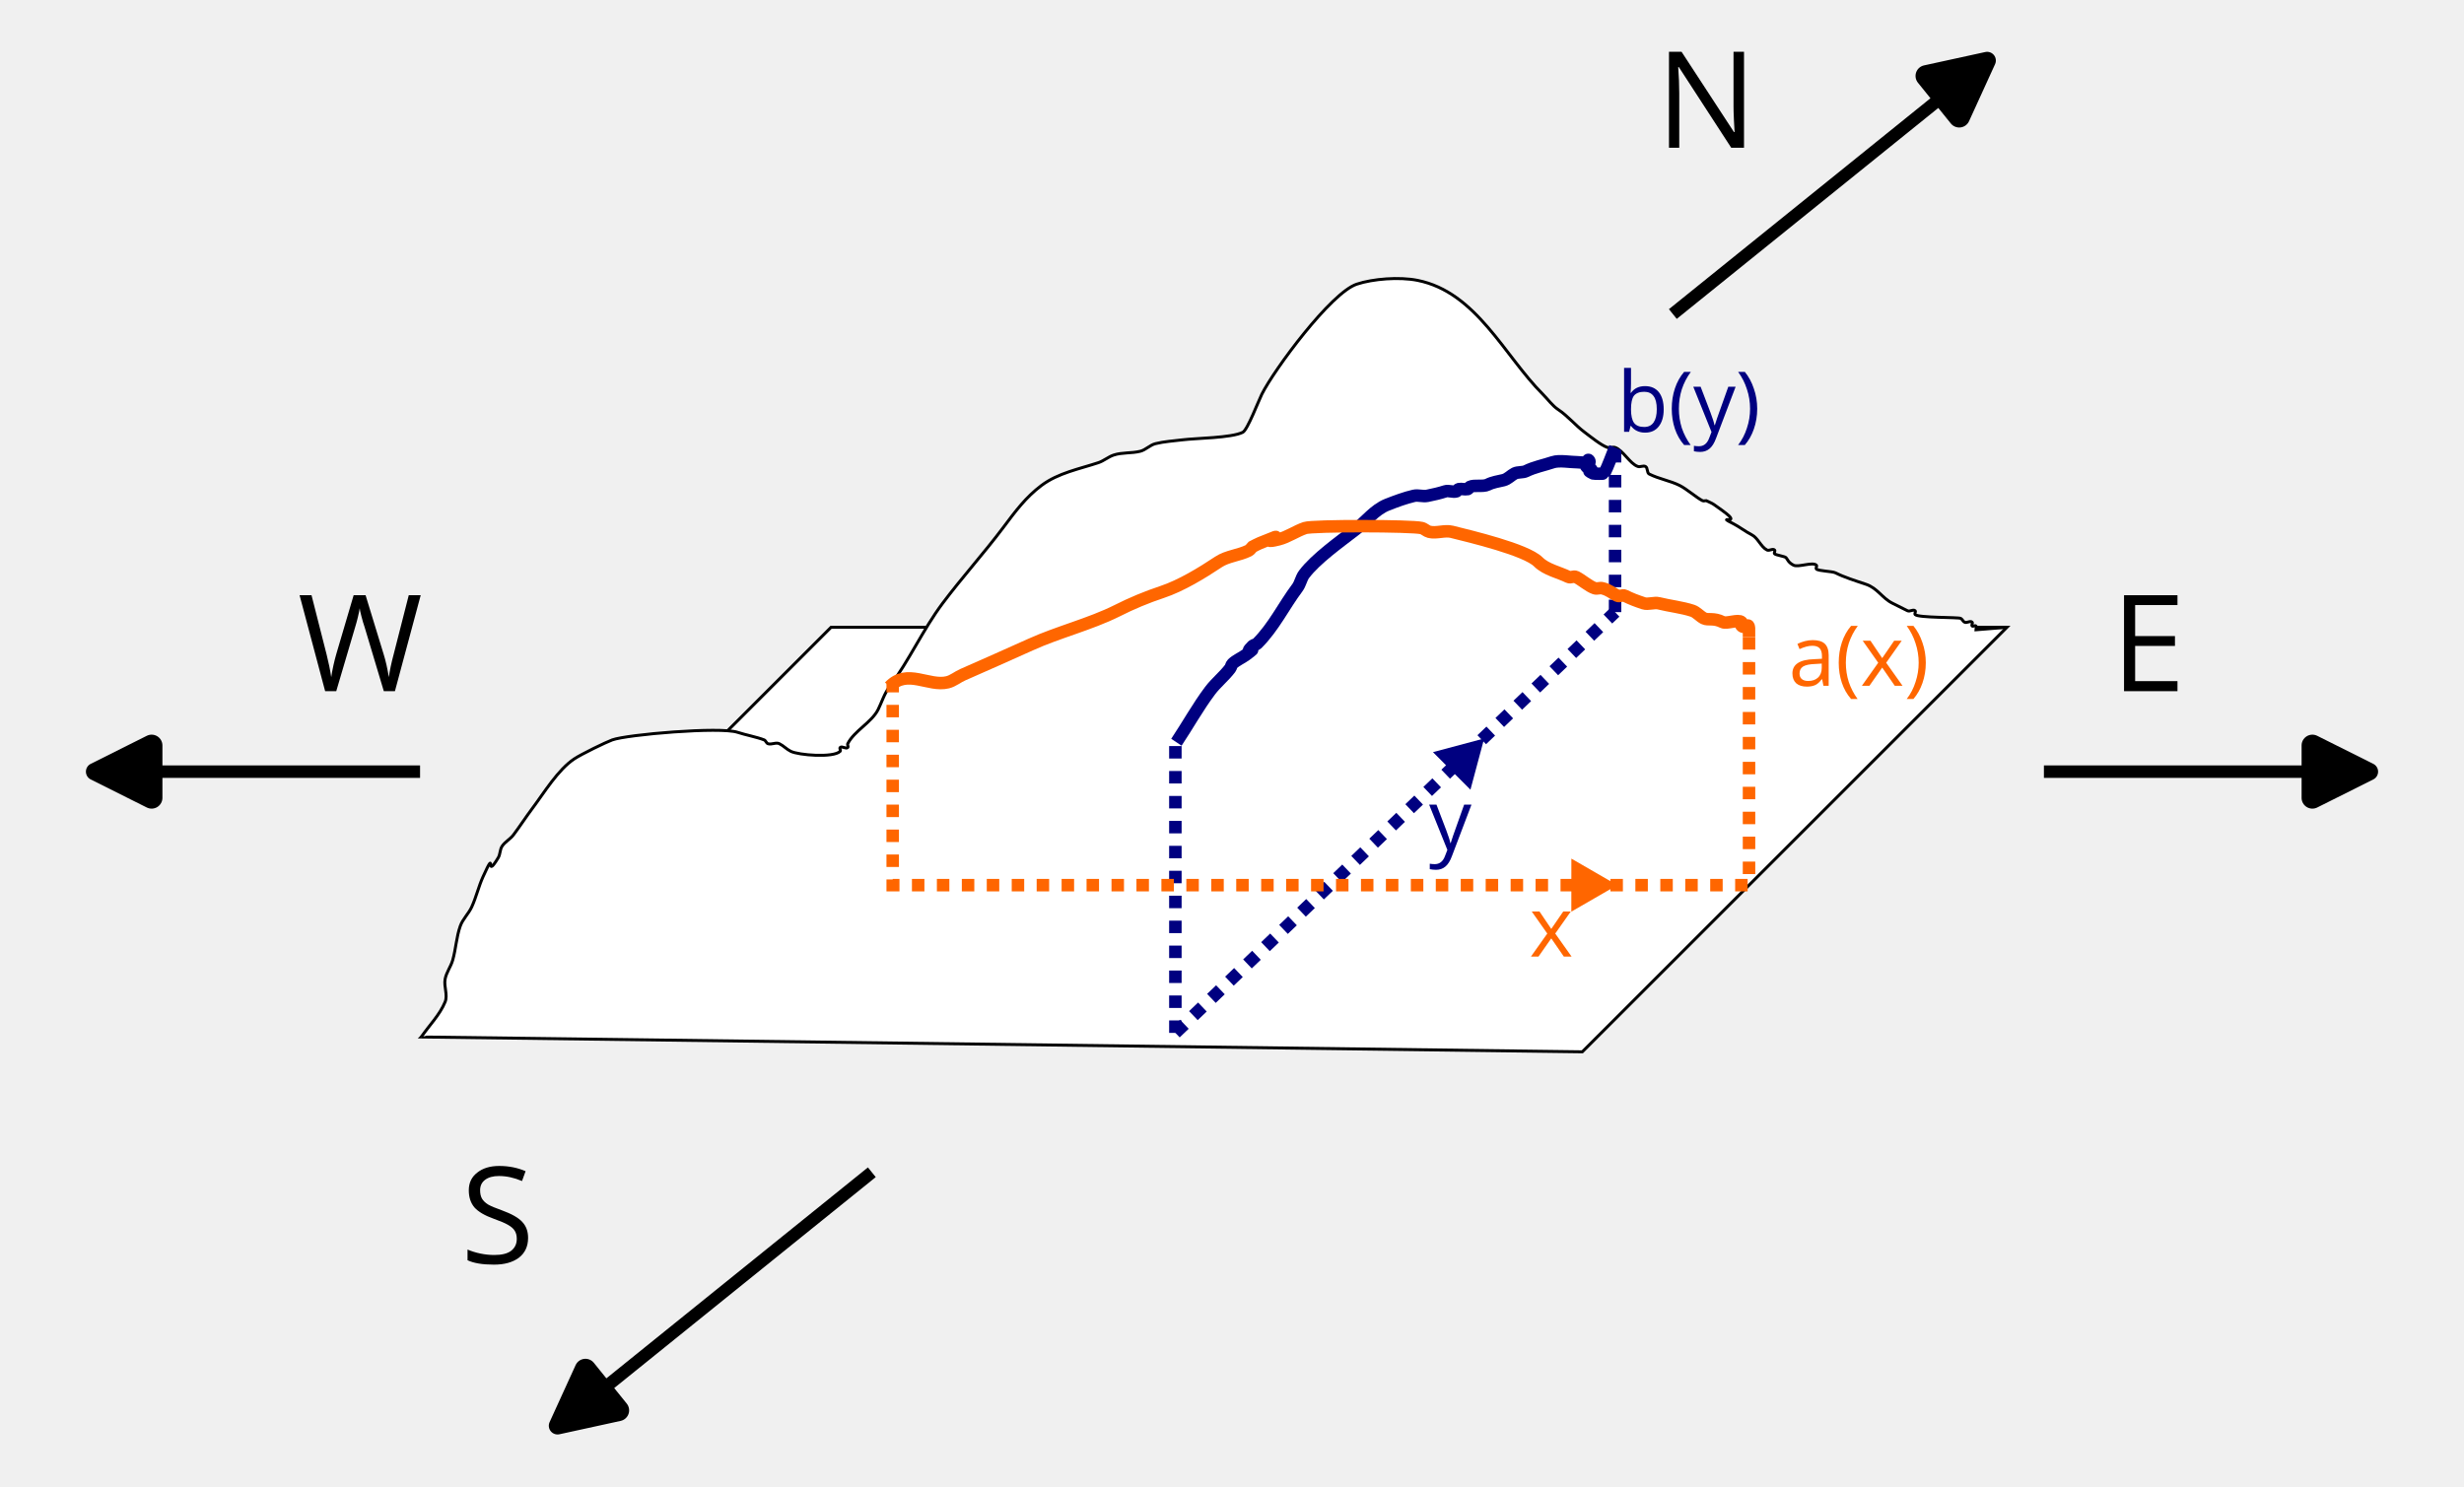
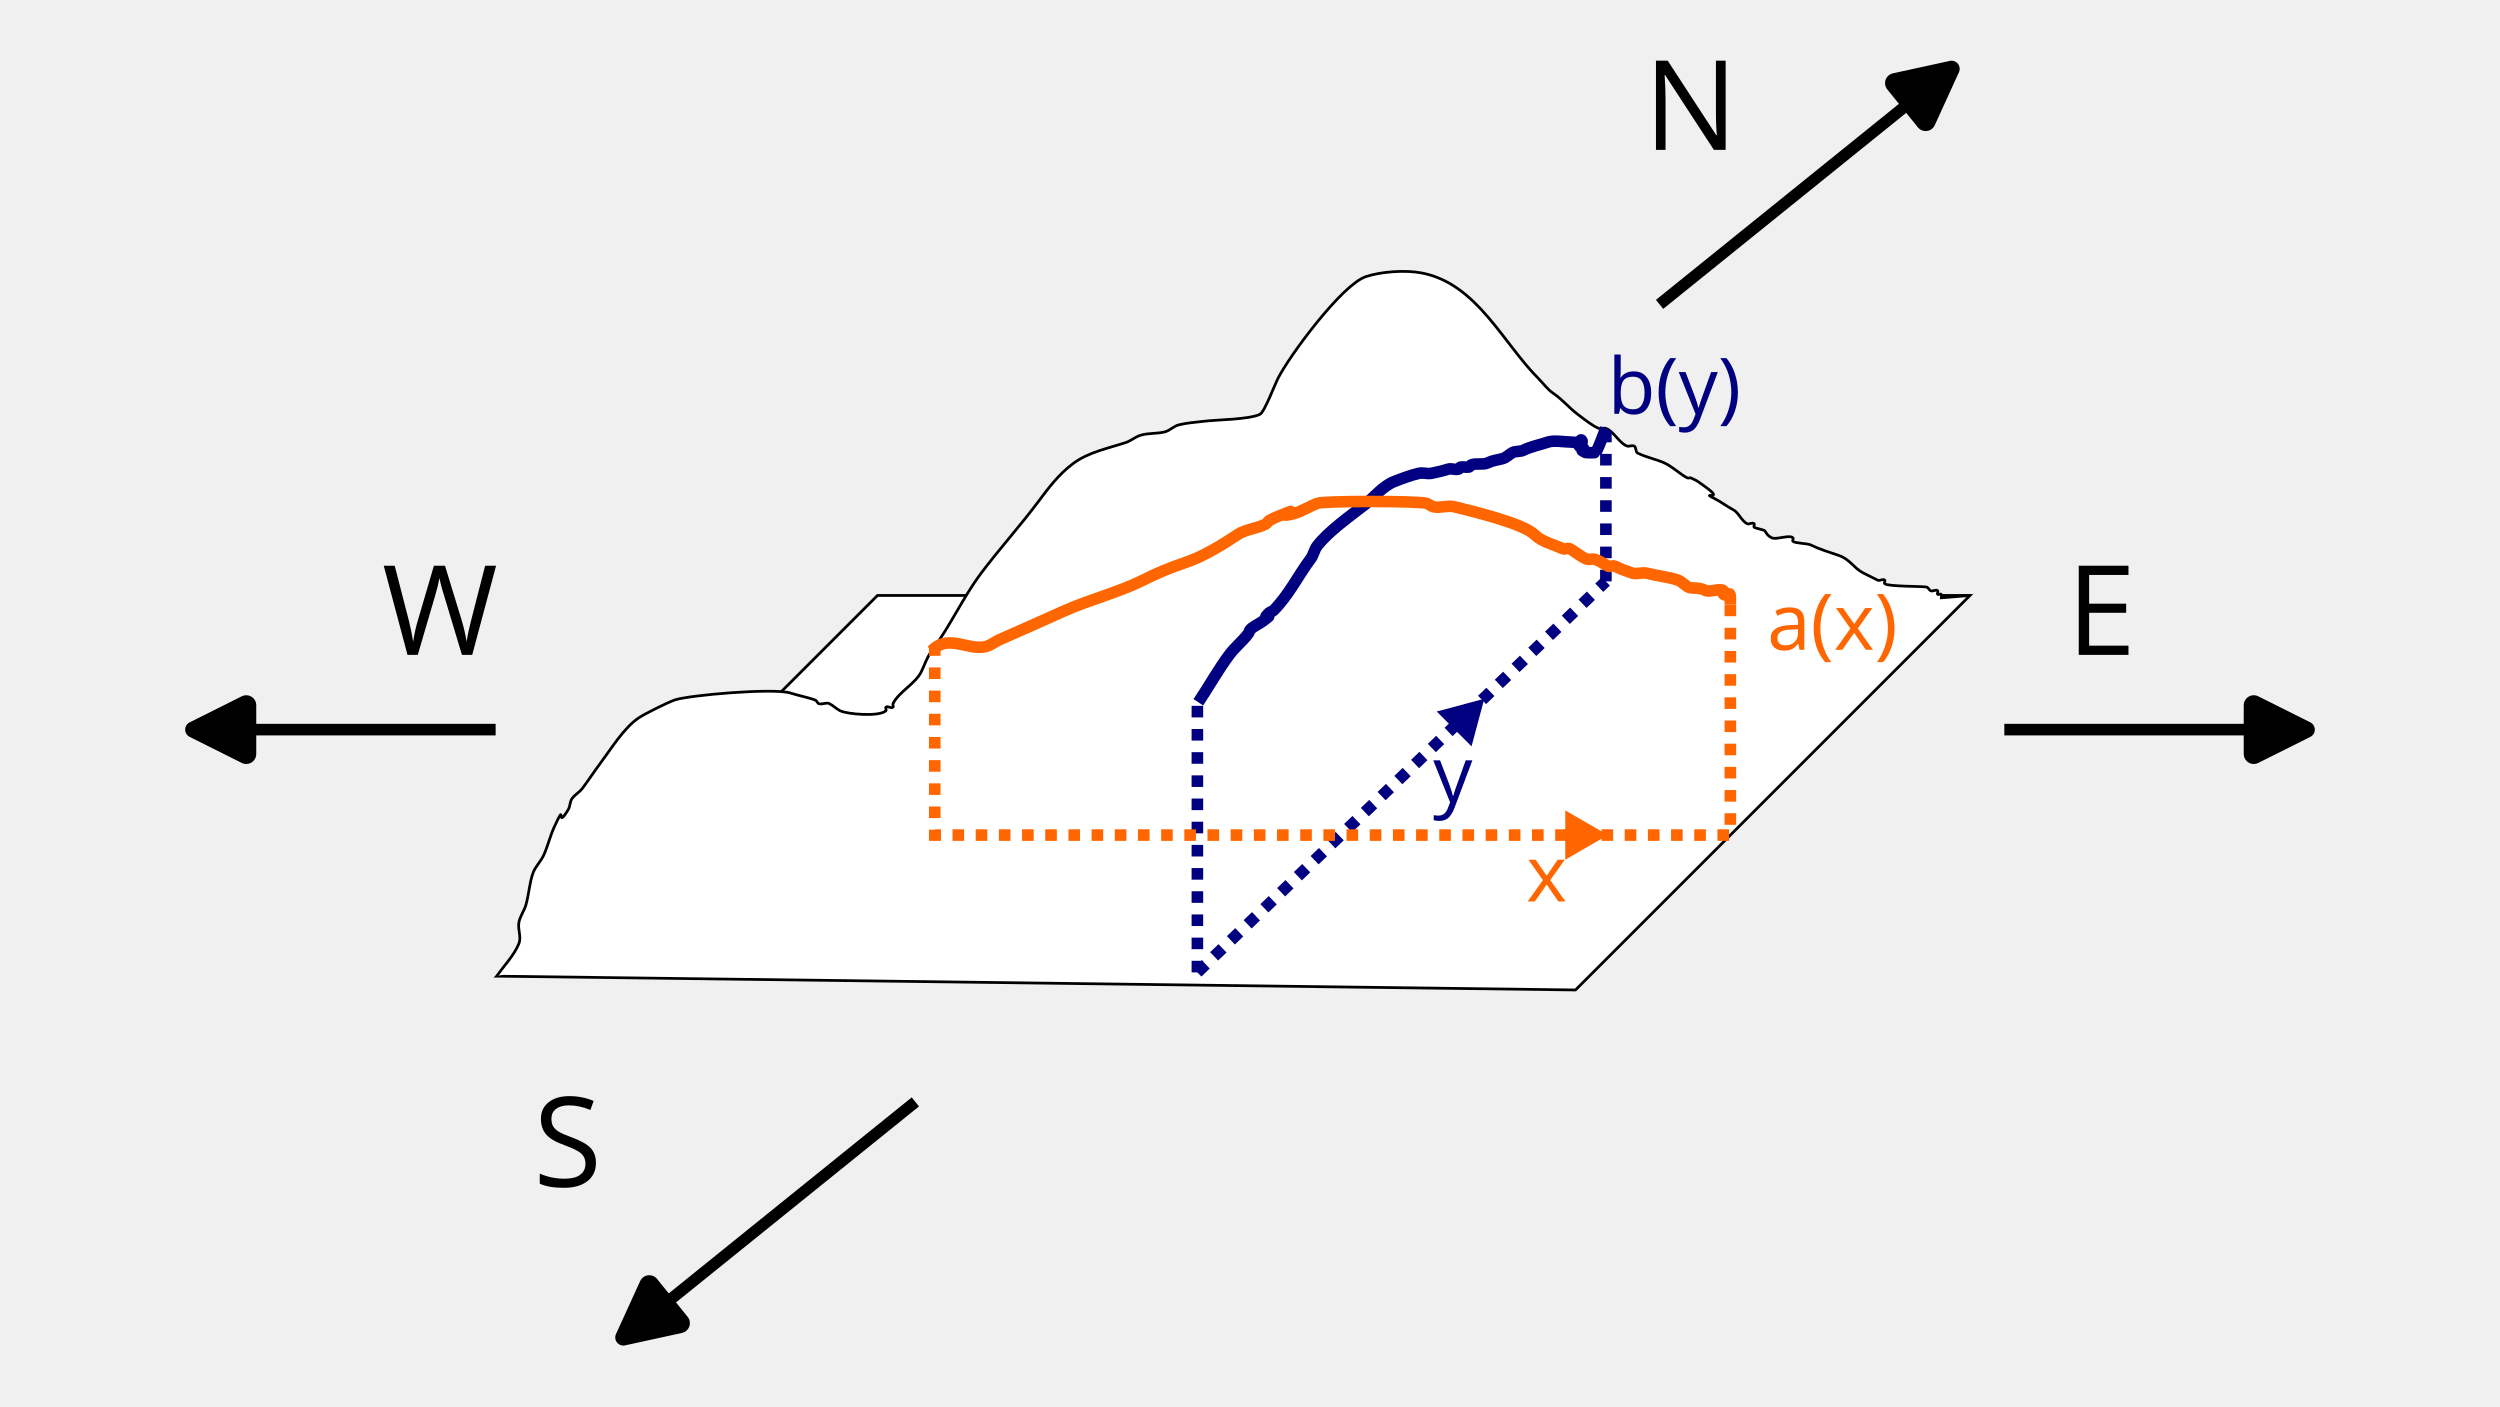
- <svg xmlns="http://www.w3.org/2000/svg" width="694.375" height="418.922" viewBox="0 0 183.72 110.84">
-   <defs>
+ <svg xmlns="http://www.w3.org/2000/svg" width="1280" height="720" viewBox="0 0 338.667 190.5" version="1.1" id="svg195">
+   <defs id="defs135">
    <marker id="a" markerHeight="5.93" markerWidth="6.135" orient="auto-start-reverse" preserveAspectRatio="xMidYMid" refX="0" refY="0" style="overflow:visible" viewBox="0 0 6.135 5.93">
-       <path d="M-.211-4.106 6.21-.894a1 1 90 0 1 0 1.788L-.21 4.106A1.236 1.236 31.717 0 1-2 3v-6A1.236 1.236 148.283 0 1-.211-4.106z" style="fill:context-stroke;fill-rule:evenodd;stroke:none" transform="scale(.7)" />
+       <path d="m -0.211,-4.106 6.421,3.212 a 1,1 90 0 1 0,1.788 L -0.21,4.106 A 1.236,1.236 31.717 0 1 -2,3 v -6 a 1.236,1.236 148.283 0 1 1.789,-1.106 z" style="fill:context-stroke;fill-rule:evenodd;stroke:none" transform="scale(0.7)" id="path132" />
    </marker>
  </defs>
-   <path d="m41.044 160.073 30.553-30.553h87.675l-31.66 31.66Z" style="fill:#fff;stroke:#000;stroke-width:.221" transform="translate(-9.632 -82.74)" />
-   <path d="M41.044 160.073c.591-.87 1.374-1.638 1.775-2.61.215-.525-.102-1.143 0-1.7.09-.5.426-.928.566-1.416.24-.837.274-1.73.567-2.55.185-.518.619-.916.85-1.416.337-.732.515-1.531.849-2.266 1.063-2.338.053.385 1.133-1.416.153-.256.118-.6.283-.85.222-.333.61-.529.85-.849.48-.64.936-1.342 1.416-1.983.872-1.163 1.901-2.872 3.115-3.682.541-.36 2.364-1.245 2.833-1.416 1.1-.4 8.054-.997 9.346-.566.572.19 1.459.357 1.983.566.124.05.157.241.283.283.269.09.597-.126.85 0 .33.165.52.402.85.567.57.286 3.179.503 3.682 0 .066-.067-.067-.217 0-.283.133-.134.433.133.566 0 .067-.067-.042-.2 0-.284.475-.95 1.787-1.59 2.266-2.549.27-.541.452-1.169.85-1.699 1.476-1.97 2.487-4.26 3.965-6.231 1.44-1.92 3.086-3.737 4.531-5.665.873-1.163 1.654-2.231 2.833-3.115 1.248-.937 2.837-1.23 4.248-1.7.4-.133.733-.433 1.133-.566.633-.211 1.335-.121 1.983-.283.41-.103.723-.464 1.133-.567.647-.162 1.32-.2 1.982-.283 1.078-.135 3.678-.14 4.532-.566.348-.174 1.18-2.36 1.416-2.833.917-1.834 5.153-7.57 7.08-8.213 1.201-.4 3.17-.556 4.533-.284 4.391.879 6.453 5.604 9.346 8.497.364.365.707.849 1.133 1.133.747.498 1.263 1.16 1.983 1.7.429.321 1.24.98 1.7 1.132.178.06.386-.06.566 0 .592.198 1.106 1.219 1.699 1.417.179.06.397-.085.566 0 .19.094.095.472.284.566.748.374 1.554.494 2.265.85.525.262 1.27.918 1.7 1.133.084.042.189 0 .283 0 .189.094.39.166.566.283.245.163.967.684 1.133.85.586.586-.895-.023.284.566.46.23.96.622 1.416.85.453.226.68.906 1.133 1.133.169.084.433-.134.566 0 .067.066-.067.216 0 .283.095.094.755.189.85.283.113.114.153.36.566.567.358.178 1.428-.272 1.7 0 .067.066-.067.216 0 .283.155.156 1.178.164 1.416.283.663.332 1.506.597 2.266.85.883.294 1.211 1.03 1.982 1.416l1.133.566c.17.085.433-.133.567 0 .066.067-.067.217 0 .284.251.251 3.208.188 3.398.283.12.06.164.223.284.283.169.085.433-.133.566 0 .067.067-.067.217 0 .283.067.067.217-.067.283 0 .067.067 0 .19 0 .284l2.312-.186" style="fill:#fff;stroke:#000;stroke-width:.221" transform="translate(-9.632 -82.74)" />
-   <path d="M162.03 140.286h20.515" style="fill:#fff;stroke:#000;stroke-width:.93;stroke-dasharray:none;marker-end:url(#a)" transform="translate(-9.632 -82.74)" />
-   <text xml:space="preserve" x="167.021" y="134.287" style="font-size:10.024px;font-family:&quot;Open Sans&quot;;-inkscape-font-specification:&quot;Open Sans&quot;;fill:#000;stroke:none;stroke-width:3.157;stroke-dasharray:none" transform="translate(-9.632 -82.74)">
-     <tspan x="167.021" y="134.287" style="fill:#000;stroke:none;stroke-width:3.157">E</tspan>
+   <path d="M 67.296,132.239 118.869,80.666 h 147.996 l -53.442,53.442 z" style="fill:#ffffff;stroke:#000000;stroke-width:0.373" id="path137" />
+   <path d="m 67.296,132.239 c 0.998,-1.469 2.319,-2.765 2.996,-4.406 0.363,-0.886 -0.172,-1.929 0,-2.87 0.152,-0.844 0.719,-1.566 0.955,-2.39 0.405,-1.413 0.463,-2.92 0.957,-4.304 0.312,-0.874 1.045,-1.546 1.435,-2.39 0.569,-1.236 0.869,-2.584 1.433,-3.825 1.794,-3.947 0.089,0.65 1.913,-2.39 0.258,-0.432 0.199,-1.013 0.478,-1.435 0.375,-0.562 1.03,-0.893 1.435,-1.433 0.81,-1.08 1.58,-2.265 2.39,-3.347 1.472,-1.963 3.209,-4.848 5.258,-6.215 0.913,-0.608 3.99,-2.102 4.782,-2.39 1.857,-0.675 13.595,-1.683 15.776,-0.955 0.966,0.321 2.463,0.603 3.347,0.955 0.209,0.084 0.265,0.407 0.478,0.478 0.454,0.152 1.008,-0.213 1.435,0 0.557,0.279 0.878,0.679 1.435,0.957 0.962,0.483 5.366,0.849 6.215,0 0.111,-0.113 -0.113,-0.366 0,-0.478 0.225,-0.226 0.731,0.225 0.955,0 0.113,-0.113 -0.071,-0.338 0,-0.479 0.802,-1.604 3.016,-2.684 3.825,-4.303 0.456,-0.913 0.763,-1.973 1.435,-2.868 2.491,-3.325 4.198,-7.191 6.693,-10.518 2.431,-3.241 5.209,-6.308 7.648,-9.563 1.474,-1.963 2.792,-3.766 4.782,-5.258 2.107,-1.582 4.789,-2.076 7.171,-2.87 0.675,-0.225 1.237,-0.731 1.913,-0.955 1.069,-0.356 2.253,-0.204 3.347,-0.478 0.692,-0.174 1.22,-0.783 1.913,-0.957 1.092,-0.273 2.228,-0.338 3.346,-0.478 1.82,-0.228 6.208,-0.236 7.65,-0.955 0.587,-0.294 1.992,-3.984 2.39,-4.782 1.548,-3.096 8.698,-12.778 11.951,-13.864 2.027,-0.675 5.351,-0.939 7.652,-0.479 7.412,1.484 10.893,9.46 15.776,14.343 0.614,0.616 1.193,1.433 1.913,1.913 1.261,0.841 2.132,1.958 3.347,2.87 0.724,0.542 2.093,1.654 2.87,1.911 0.3,0.101 0.652,-0.101 0.955,0 0.999,0.334 1.867,2.058 2.868,2.392 0.302,0.101 0.67,-0.143 0.955,0 0.321,0.159 0.16,0.797 0.479,0.955 1.263,0.631 2.623,0.834 3.823,1.435 0.886,0.442 2.144,1.55 2.87,1.913 0.142,0.071 0.319,0 0.478,0 0.319,0.159 0.658,0.28 0.955,0.478 0.414,0.275 1.632,1.155 1.913,1.435 0.989,0.989 -1.511,-0.039 0.479,0.955 0.776,0.388 1.62,1.05 2.39,1.435 0.765,0.381 1.148,1.529 1.913,1.913 0.285,0.142 0.731,-0.226 0.955,0 0.113,0.111 -0.113,0.365 0,0.478 0.16,0.159 1.274,0.319 1.435,0.478 0.191,0.192 0.258,0.608 0.955,0.957 0.604,0.3 2.41,-0.459 2.87,0 0.113,0.111 -0.113,0.365 0,0.478 0.262,0.263 1.988,0.277 2.39,0.478 1.119,0.56 2.542,1.008 3.825,1.435 1.491,0.496 2.044,1.739 3.346,2.39 l 1.913,0.955 c 0.287,0.143 0.731,-0.225 0.957,0 0.111,0.113 -0.113,0.366 0,0.479 0.424,0.424 5.415,0.317 5.736,0.478 0.203,0.101 0.277,0.376 0.479,0.478 0.285,0.143 0.731,-0.225 0.955,0 0.113,0.113 -0.113,0.366 0,0.478 0.113,0.113 0.366,-0.113 0.478,0 0.113,0.113 0,0.321 0,0.479 l 3.903,-0.314" style="fill:#ffffff;stroke:#000000;stroke-width:0.373" id="path139" />
+   <path d="m 271.521,98.839 h 34.629" style="fill:#ffffff;stroke:#000000;stroke-width:1.57;stroke-dasharray:none;marker-end:url(#a)" id="path141" />
+   <text xml:space="preserve" x="279.946" y="88.713" style="font-size:16.921px;font-family:'Open Sans';-inkscape-font-specification:'Open Sans';fill:#000000;stroke:none;stroke-width:5.329;stroke-dasharray:none" id="text145">
+     <tspan x="279.946" y="88.713" style="fill:#000000;stroke:none;stroke-width:5.329" id="tspan143">E</tspan>
  </text>
-   <path d="M40.952 140.286H20.44" style="fill:#fff;stroke:#000;stroke-width:.93;stroke-dasharray:none;marker-end:url(#a)" transform="translate(-9.632 -82.74)" />
-   <text xml:space="preserve" x="31.843" y="134.287" style="font-size:10.024px;font-family:&quot;Open Sans&quot;;-inkscape-font-specification:&quot;Open Sans&quot;;fill:#000;stroke:none;stroke-width:3.157;stroke-dasharray:none" transform="translate(-9.632 -82.74)">
-     <tspan x="31.843" y="134.287" style="fill:#000;stroke:none;stroke-width:3.157">W</tspan>
+   <path d="M 67.141,98.839 H 32.516" style="fill:#ffffff;stroke:#000000;stroke-width:1.57;stroke-dasharray:none;marker-end:url(#a)" id="path147" />
+   <text xml:space="preserve" x="51.764" y="88.713" style="font-size:16.921px;font-family:'Open Sans';-inkscape-font-specification:'Open Sans';fill:#000000;stroke:none;stroke-width:5.329;stroke-dasharray:none" id="text151">
+     <tspan x="51.764" y="88.713" style="fill:#000000;stroke:none;stroke-width:5.329" id="tspan149">W</tspan>
  </text>
-   <path d="m134.362 106.158 20.514-16.547" style="fill:#fff;stroke:#000;stroke-width:.93;stroke-dasharray:none;marker-end:url(#a)" transform="translate(-9.632 -82.74)" />
-   <text xml:space="preserve" x="133.091" y="93.759" style="font-size:10.024px;font-family:&quot;Open Sans&quot;;-inkscape-font-specification:&quot;Open Sans&quot;;fill:#000;stroke:none;stroke-width:3.157;stroke-dasharray:none" transform="translate(-9.632 -82.74)">
-     <tspan x="133.091" y="93.759" style="fill:#000;stroke:none;stroke-width:3.157">N</tspan>
+   <path d="M 224.817,41.231 259.445,13.299" style="fill:#ffffff;stroke:#000000;stroke-width:1.57;stroke-dasharray:none;marker-end:url(#a)" id="path153" />
+   <text xml:space="preserve" x="222.672" y="20.301" style="font-size:16.921px;font-family:'Open Sans';-inkscape-font-specification:'Open Sans';fill:#000000;stroke:none;stroke-width:5.329;stroke-dasharray:none" id="text157">
+     <tspan x="222.672" y="20.301" style="fill:#000000;stroke:none;stroke-width:5.329" id="tspan155">N</tspan>
  </text>
-   <path d="M74.637 170.162 54.123 186.71" style="fill:#fff;stroke:#000;stroke-width:.93;stroke-dasharray:none;marker-end:url(#a)" transform="translate(-9.632 -82.74)" />
-   <text xml:space="preserve" x="43.977" y="176.956" style="font-size:10.024px;font-family:&quot;Open Sans&quot;;-inkscape-font-specification:&quot;Open Sans&quot;;fill:#000;stroke:none;stroke-width:3.157;stroke-dasharray:none" transform="translate(-9.632 -82.74)">
-     <tspan x="43.977" y="176.956" style="fill:#000;stroke:none;stroke-width:3.157">S</tspan>
+   <path d="M 124.001,149.27 89.373,177.203" style="fill:#ffffff;stroke:#000000;stroke-width:1.57;stroke-dasharray:none;marker-end:url(#a)" id="path159" />
+   <text xml:space="preserve" x="72.247" y="160.738" style="font-size:16.921px;font-family:'Open Sans';-inkscape-font-specification:'Open Sans';fill:#000000;stroke:none;stroke-width:5.329;stroke-dasharray:none" id="text163">
+     <tspan x="72.247" y="160.738" style="fill:#000000;stroke:none;stroke-width:5.329" id="tspan161">S</tspan>
  </text>
-   <text xml:space="preserve" x="130.196" y="114.942" style="font-size:6.264px;font-family:&quot;Open Sans&quot;;-inkscape-font-specification:&quot;Open Sans&quot;;fill:navy;stroke:none;stroke-width:1.973;stroke-dasharray:none" transform="translate(-9.632 -82.74)">
-     <tspan x="130.196" y="114.942" style="fill:navy;stroke:none;stroke-width:1.973">b(y)</tspan>
+   <text xml:space="preserve" x="217.785" y="56.058" style="font-size:10.573px;font-family:'Open Sans';-inkscape-font-specification:'Open Sans';fill:#000080;stroke:none;stroke-width:3.33;stroke-dasharray:none" id="text167">
+     <tspan x="217.785" y="56.058" style="fill:#000080;stroke:none;stroke-width:3.33" id="tspan165">b(y)</tspan>
  </text>
-   <path d="m97.27 159.768 32.784-31.378" style="fill:navy;stroke:navy;stroke-width:.93;stroke-dasharray:.93,.93;stroke-dashoffset:0" transform="translate(-9.632 -82.74)" />
-   <path d="M97.347 138.093c.84-1.259 1.596-2.628 2.506-3.842.447-.596 1.06-1.078 1.504-1.67.074-.1.079-.247.167-.335.26-.26.704-.445 1.002-.668 1.202-.901-.353.185.501-.668.088-.088.246-.08.334-.168 1.254-1.254 1.978-2.803 3.007-4.176.22-.294.28-.708.501-1.002.867-1.155 2.676-2.434 3.843-3.341.766-.596 1.42-1.47 2.338-1.838.604-.241 1.392-.532 2.005-.668.326-.072.675.066 1.002 0 .416-.083.934-.2 1.337-.334.25-.084.584.083.835 0 .075-.025.09-.152.167-.167.218-.044.45.044.668 0 .077-.016.097-.132.167-.167.335-.167.976.013 1.337-.167.383-.192.747-.229 1.169-.334.334-.084.56-.364.835-.501.224-.113.625-.062.836-.168.62-.31 1.303-.434 2.004-.668.489-.163 1.318 0 1.838 0 .102 0 .603.065.668 0 .056-.055.111-.222.167-.167.257.257-.319.35-.167.501.083.084.25.084.334.167.346.346-.528-.013.167.335.054.027.822.027.835 0 .312-.625.533-1.291.8-1.937" style="fill:none;stroke:navy;stroke-width:.93;stroke-dasharray:none;stroke-dashoffset:0" transform="translate(-9.632 -82.74)" />
-   <path d="M97.27 159.768v-21.573M130.054 128.39v-12.28" style="fill:none;stroke:navy;stroke-width:.93;stroke-dasharray:.93,.93;stroke-dashoffset:0" transform="translate(-9.632 -82.74)" />
-   <path d="M75.957 133.954c1.302-1.383 2.928.018 4.333-.333.406-.102.74-.392 1.122-.561 1.687-.75 3.37-1.48 5.05-2.245 2.06-.936 4.465-1.53 6.452-2.524a24.484 24.484 0 0 1 3.366-1.403c1.427-.475 2.98-1.426 4.208-2.244.649-.433 1.537-.488 2.244-.842.118-.059.187-.187.28-.28.188-.094.368-.203.562-.28 2.823-1.13-.596.218 1.402-.281.664-.166 1.312-.624 1.964-.842.583-.194 7.962-.183 8.696 0 .203.05.358.23.561.28.528.133 1.155-.131 1.683 0 1.385.347 5.533 1.326 6.452 2.245.583.583 1.55.775 2.245 1.122.167.084.393-.084.56 0 .435.217.958.693 1.403.842.178.059.38-.046.561 0 .518.129.715.357 1.122.56.168.084.394-.083.561 0 .466.234.848.377 1.403.562.325.108.796-.082 1.122 0 .808.202 1.75.302 2.525.56.29.098.563.423.841.562.32.16.722-.06 1.403.28.294.147 1.179-.224 1.403 0 .066.066-.067.215 0 .28.3.3.56-.398.56.281v.561-.734" style="fill:none;stroke:#f60;stroke-width:.93;stroke-dasharray:none;stroke-dashoffset:0" transform="translate(-9.632 -82.74)" />
-   <path d="m116.477 138.833 3.818-1.023-1.024 3.822z" style="fill:navy;stroke:none;stroke-width:.292;stroke-dasharray:.292,.292;stroke-dashoffset:0" transform="translate(-9.632 -82.74)" />
-   <text xml:space="preserve" x="116.19" y="146.104" style="font-size:6.264px;font-family:&quot;Open Sans&quot;;-inkscape-font-specification:&quot;Open Sans&quot;;fill:navy;stroke:none;stroke-width:1.973;stroke-dasharray:none" transform="translate(-9.632 -82.74)">
-     <tspan x="116.19" y="146.104" style="fill:navy;stroke:none;stroke-width:1.973">y</tspan>
+   <path d="M 162.206,131.725 217.545,78.758" style="fill:#000080;stroke:#000080;stroke-width:1.57;stroke-dasharray:1.57, 1.57;stroke-dashoffset:0" id="path169" />
+   <path d="m 162.336,95.137 c 1.418,-2.125 2.694,-4.436 4.23,-6.485 0.755,-1.006 1.789,-1.82 2.539,-2.819 0.125,-0.169 0.133,-0.417 0.282,-0.565 0.439,-0.439 1.188,-0.751 1.691,-1.128 2.029,-1.521 -0.596,0.312 0.846,-1.128 0.149,-0.149 0.415,-0.135 0.564,-0.284 2.117,-2.117 3.339,-4.731 5.076,-7.049 0.371,-0.496 0.473,-1.195 0.846,-1.691 1.464,-1.95 4.517,-4.109 6.487,-5.64 1.293,-1.006 2.397,-2.481 3.947,-3.103 1.02,-0.407 2.35,-0.898 3.384,-1.128 0.55,-0.122 1.139,0.111 1.691,0 0.702,-0.14 1.577,-0.338 2.257,-0.564 0.422,-0.142 0.986,0.14 1.409,0 0.127,-0.042 0.152,-0.257 0.282,-0.282 0.368,-0.074 0.76,0.074 1.128,0 0.13,-0.027 0.164,-0.223 0.282,-0.282 0.565,-0.282 1.647,0.022 2.257,-0.282 0.646,-0.324 1.261,-0.387 1.973,-0.564 0.564,-0.142 0.945,-0.614 1.409,-0.846 0.378,-0.191 1.055,-0.105 1.411,-0.284 1.047,-0.523 2.199,-0.733 3.383,-1.128 0.825,-0.275 2.225,0 3.103,0 0.172,0 1.018,0.11 1.128,0 0.095,-0.093 0.187,-0.375 0.282,-0.282 0.434,0.434 -0.538,0.591 -0.282,0.846 0.14,0.142 0.422,0.142 0.564,0.282 0.584,0.584 -0.891,-0.022 0.282,0.565 0.091,0.046 1.388,0.046 1.409,0 0.527,-1.055 0.9,-2.179 1.35,-3.27" style="fill:none;stroke:#000080;stroke-width:1.57;stroke-dasharray:none;stroke-dashoffset:0" id="path171" />
+   <path d="M 162.206,131.725 V 95.309 M 217.545,78.758 V 58.03" style="fill:none;stroke:#000080;stroke-width:1.57;stroke-dasharray:1.57, 1.57;stroke-dashoffset:0" id="path173" />
+   <path d="m 126.229,88.15 c 2.198,-2.335 4.942,0.03 7.314,-0.562 0.685,-0.172 1.249,-0.662 1.894,-0.947 2.848,-1.266 5.689,-2.498 8.524,-3.79 3.477,-1.58 7.537,-2.583 10.891,-4.261 a 41.329,41.329 0 0 1 5.682,-2.368 c 2.409,-0.802 5.03,-2.407 7.103,-3.788 1.096,-0.731 2.594,-0.824 3.788,-1.421 0.199,-0.1 0.316,-0.316 0.473,-0.473 0.317,-0.159 0.621,-0.343 0.949,-0.473 4.765,-1.907 -1.006,0.368 2.367,-0.474 1.121,-0.28 2.215,-1.053 3.315,-1.421 0.984,-0.327 13.44,-0.309 14.679,0 0.343,0.084 0.604,0.388 0.947,0.473 0.891,0.225 1.95,-0.221 2.841,0 2.338,0.586 9.34,2.238 10.891,3.79 0.984,0.984 2.616,1.308 3.79,1.894 0.282,0.142 0.663,-0.142 0.945,0 0.734,0.366 1.617,1.17 2.368,1.421 0.3,0.1 0.641,-0.078 0.947,0 0.874,0.218 1.207,0.603 1.894,0.945 0.284,0.142 0.665,-0.14 0.947,0 0.787,0.395 1.431,0.636 2.368,0.949 0.549,0.182 1.344,-0.138 1.894,0 1.364,0.341 2.954,0.51 4.262,0.945 0.49,0.165 0.95,0.714 1.42,0.949 0.54,0.27 1.219,-0.101 2.368,0.473 0.496,0.248 1.99,-0.378 2.368,0 0.111,0.111 -0.113,0.363 0,0.473 0.506,0.506 0.945,-0.672 0.945,0.474 v 0.947 -1.239" style="fill:none;stroke:#ff6600;stroke-width:1.57;stroke-dasharray:none;stroke-dashoffset:0" id="path175" />
+   <path d="m 194.627,96.386 6.445,-1.727 -1.729,6.452 z" style="fill:#000080;stroke:none;stroke-width:0.493;stroke-dasharray:0.493, 0.493;stroke-dashoffset:0" id="path177" />
+   <text xml:space="preserve" x="194.143" y="108.66" style="font-size:10.573px;font-family:'Open Sans';-inkscape-font-specification:'Open Sans';fill:#000080;stroke:none;stroke-width:3.33;stroke-dasharray:none" id="text181">
+     <tspan x="194.143" y="108.66" style="fill:#000080;stroke:none;stroke-width:3.33" id="tspan179">y</tspan>
  </text>
-   <path d="M140.042 130.254v18.496H76.193v-15.015" style="fill:none;stroke:#f60;stroke-width:.93;stroke-dasharray:.93,.93;stroke-dashoffset:0" transform="translate(-9.632 -82.74)" />
-   <path d="m126.796 146.772 3.424 1.977-3.427 1.978z" style="fill:#f60;stroke:none;stroke-width:.292;stroke-dasharray:.292,.292;stroke-dashoffset:0" transform="translate(-9.632 -82.74)" />
-   <text xml:space="preserve" x="123.655" y="154.079" style="font-size:6.264px;font-family:&quot;Open Sans&quot;;-inkscape-font-specification:&quot;Open Sans&quot;;fill:#f60;stroke:none;stroke-width:1.973;stroke-dasharray:none" transform="translate(-9.632 -82.74)">
-     <tspan x="123.655" y="154.079" style="fill:#f60;stroke:none;stroke-width:1.973">x</tspan>
+   <path d="M 234.405,81.905 V 113.126 H 126.628 V 87.781" style="fill:none;stroke:#ff6600;stroke-width:1.57;stroke-dasharray:1.57, 1.57;stroke-dashoffset:0" id="path183" />
+   <path d="m 212.046,109.787 5.78,3.337 -5.785,3.339 z" style="fill:#ff6600;stroke:none;stroke-width:0.493;stroke-dasharray:0.493, 0.493;stroke-dashoffset:0" id="path185" />
+   <text xml:space="preserve" x="206.744" y="122.122" style="font-size:10.573px;font-family:'Open Sans';-inkscape-font-specification:'Open Sans';fill:#ff6600;stroke:none;stroke-width:3.33;stroke-dasharray:none" id="text189">
+     <tspan x="206.744" y="122.122" style="fill:#ff6600;stroke:none;stroke-width:3.33" id="tspan187">x</tspan>
  </text>
-   <text xml:space="preserve" x="142.996" y="133.881" style="font-size:6.264px;font-family:&quot;Open Sans&quot;;-inkscape-font-specification:&quot;Open Sans&quot;;fill:#f60;stroke:none;stroke-width:1.973;stroke-dasharray:none" transform="translate(-9.632 -82.74)">
-     <tspan x="142.996" y="133.881" style="fill:#f60;stroke:none;stroke-width:1.973">a(x)</tspan>
+   <text xml:space="preserve" x="239.391" y="88.027" style="font-size:10.573px;font-family:'Open Sans';-inkscape-font-specification:'Open Sans';fill:#ff6600;stroke:none;stroke-width:3.33;stroke-dasharray:none" id="text193">
+     <tspan x="239.391" y="88.027" style="fill:#ff6600;stroke:none;stroke-width:3.33" id="tspan191">a(x)</tspan>
  </text>
</svg>
